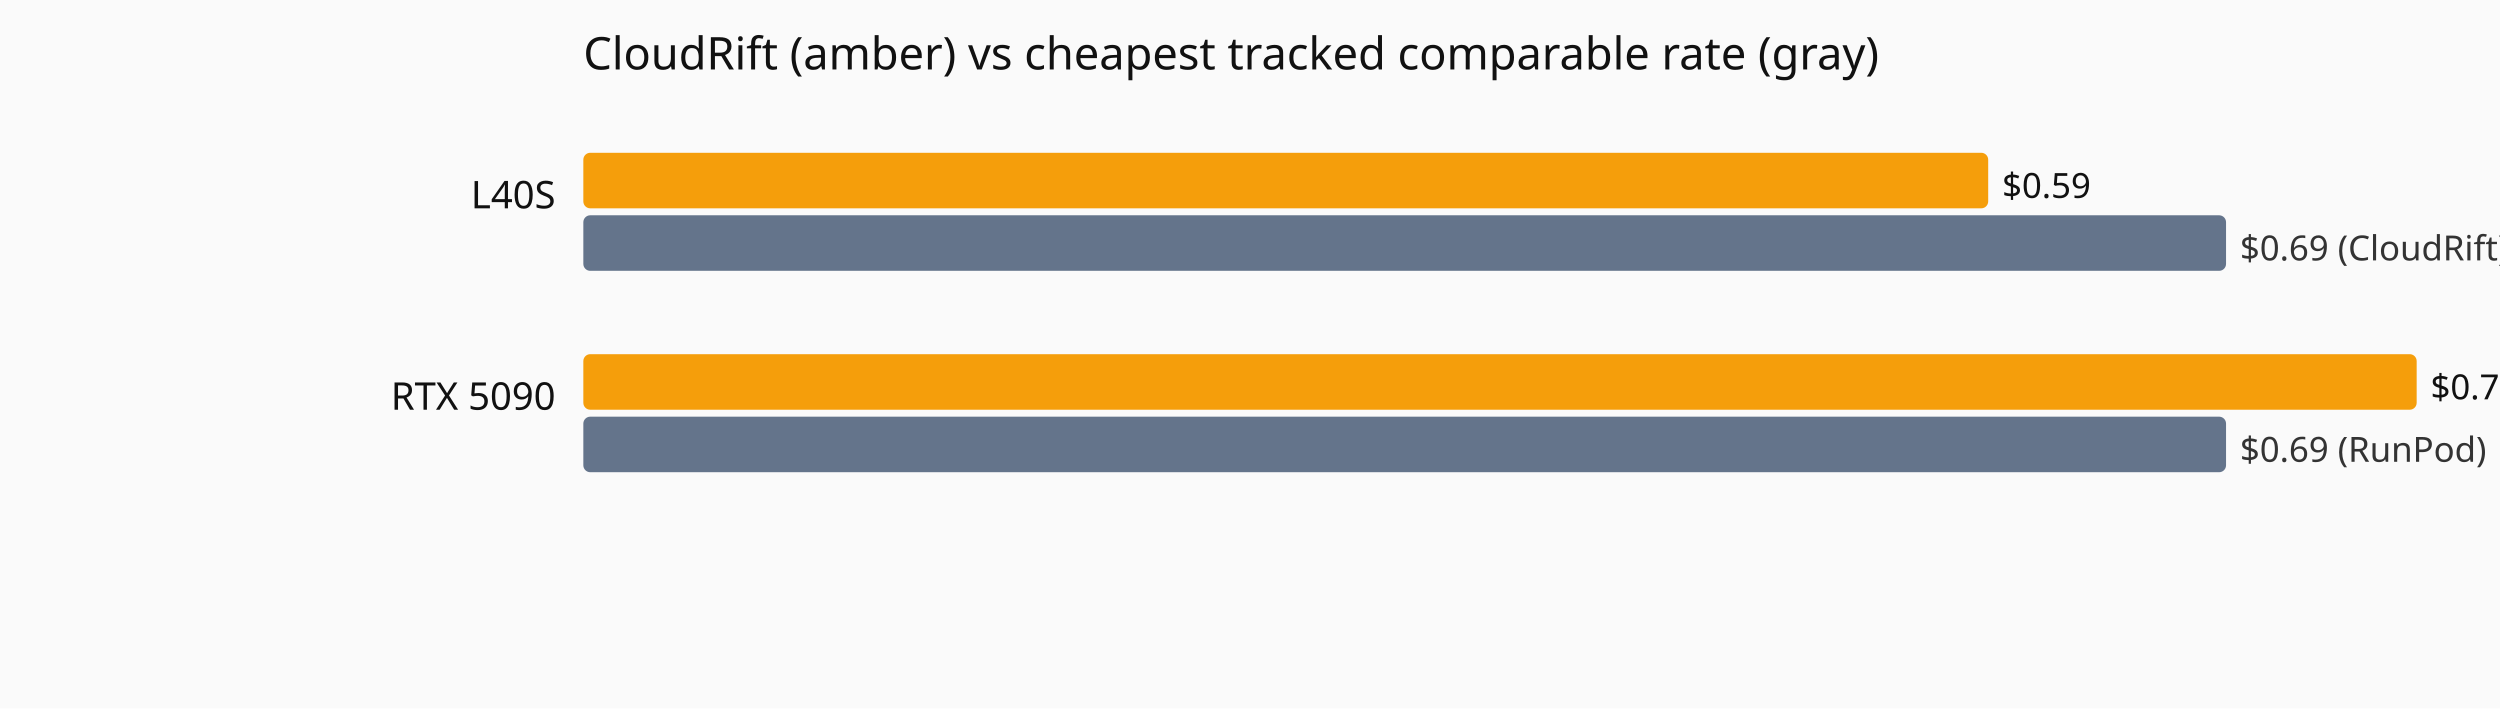
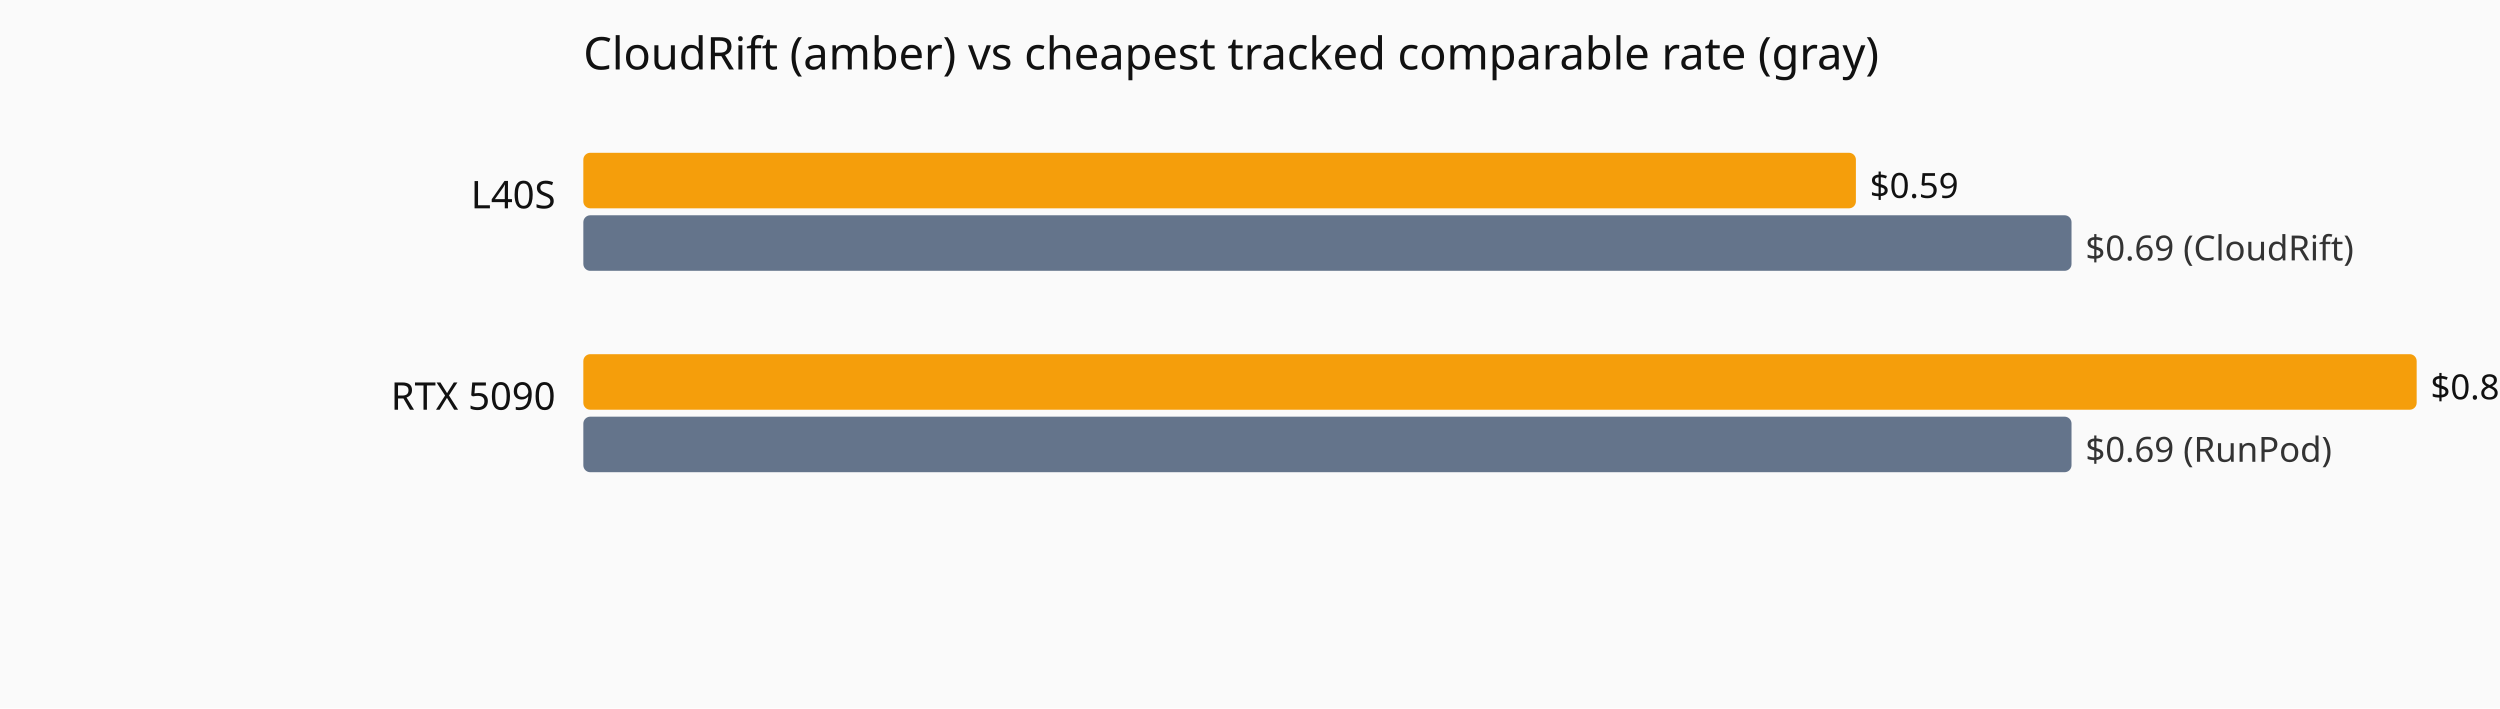
<svg xmlns="http://www.w3.org/2000/svg" viewBox="0 0 720 204" role="img" aria-label="Current hourly rate versus the cheapest tracked vendor, by GPU model.">
  <rect width="720" height="204" fill="#fafafa" />
  <text x="168" y="20" font-family="system-ui,sans-serif" font-size="13" fill="#111">CloudRift (amber) vs cheapest tracked comparable rate (gray)</text>
  <text x="160" y="60" text-anchor="end" font-family="system-ui,sans-serif" font-size="11" fill="#111">L40S</text>
-   <rect x="168" y="44" width="404.6" height="16" fill="#f59e0b" rx="2" />
-   <text x="576.6" y="57" font-family="system-ui,sans-serif" font-size="10" fill="#111">$0.59</text>
-   <rect x="168" y="62" width="473.1" height="16" fill="#64748b" rx="2" />
-   <text x="645.1" y="75" font-family="system-ui,sans-serif" font-size="10" fill="#333">$0.69 (CloudRift)</text>
+   <rect x="168" y="44" width="366.5" height="16" fill="#f59e0b" rx="2" />
+   <text x="538.5" y="57" font-family="system-ui,sans-serif" font-size="10" fill="#111">$0.59</text>
+   <rect x="168" y="62" width="428.6" height="16" fill="#64748b" rx="2" />
+   <text x="600.6" y="75" font-family="system-ui,sans-serif" font-size="10" fill="#333">$0.69 (CloudRift)</text>
  <text x="160" y="118" text-anchor="end" font-family="system-ui,sans-serif" font-size="11" fill="#111">RTX 5090</text>
  <rect x="168" y="102" width="528.0" height="16" fill="#f59e0b" rx="2" />
-   <text x="700.0" y="115" font-family="system-ui,sans-serif" font-size="10" fill="#111">$0.77</text>
-   <rect x="168" y="120" width="473.1" height="16" fill="#64748b" rx="2" />
-   <text x="645.1" y="133" font-family="system-ui,sans-serif" font-size="10" fill="#333">$0.69 (RunPod)</text>
+   <text x="700.0" y="115" font-family="system-ui,sans-serif" font-size="10" fill="#111">$0.85</text>
+   <rect x="168" y="120" width="428.6" height="16" fill="#64748b" rx="2" />
+   <text x="600.6" y="133" font-family="system-ui,sans-serif" font-size="10" fill="#333">$0.69 (RunPod)</text>
</svg>
